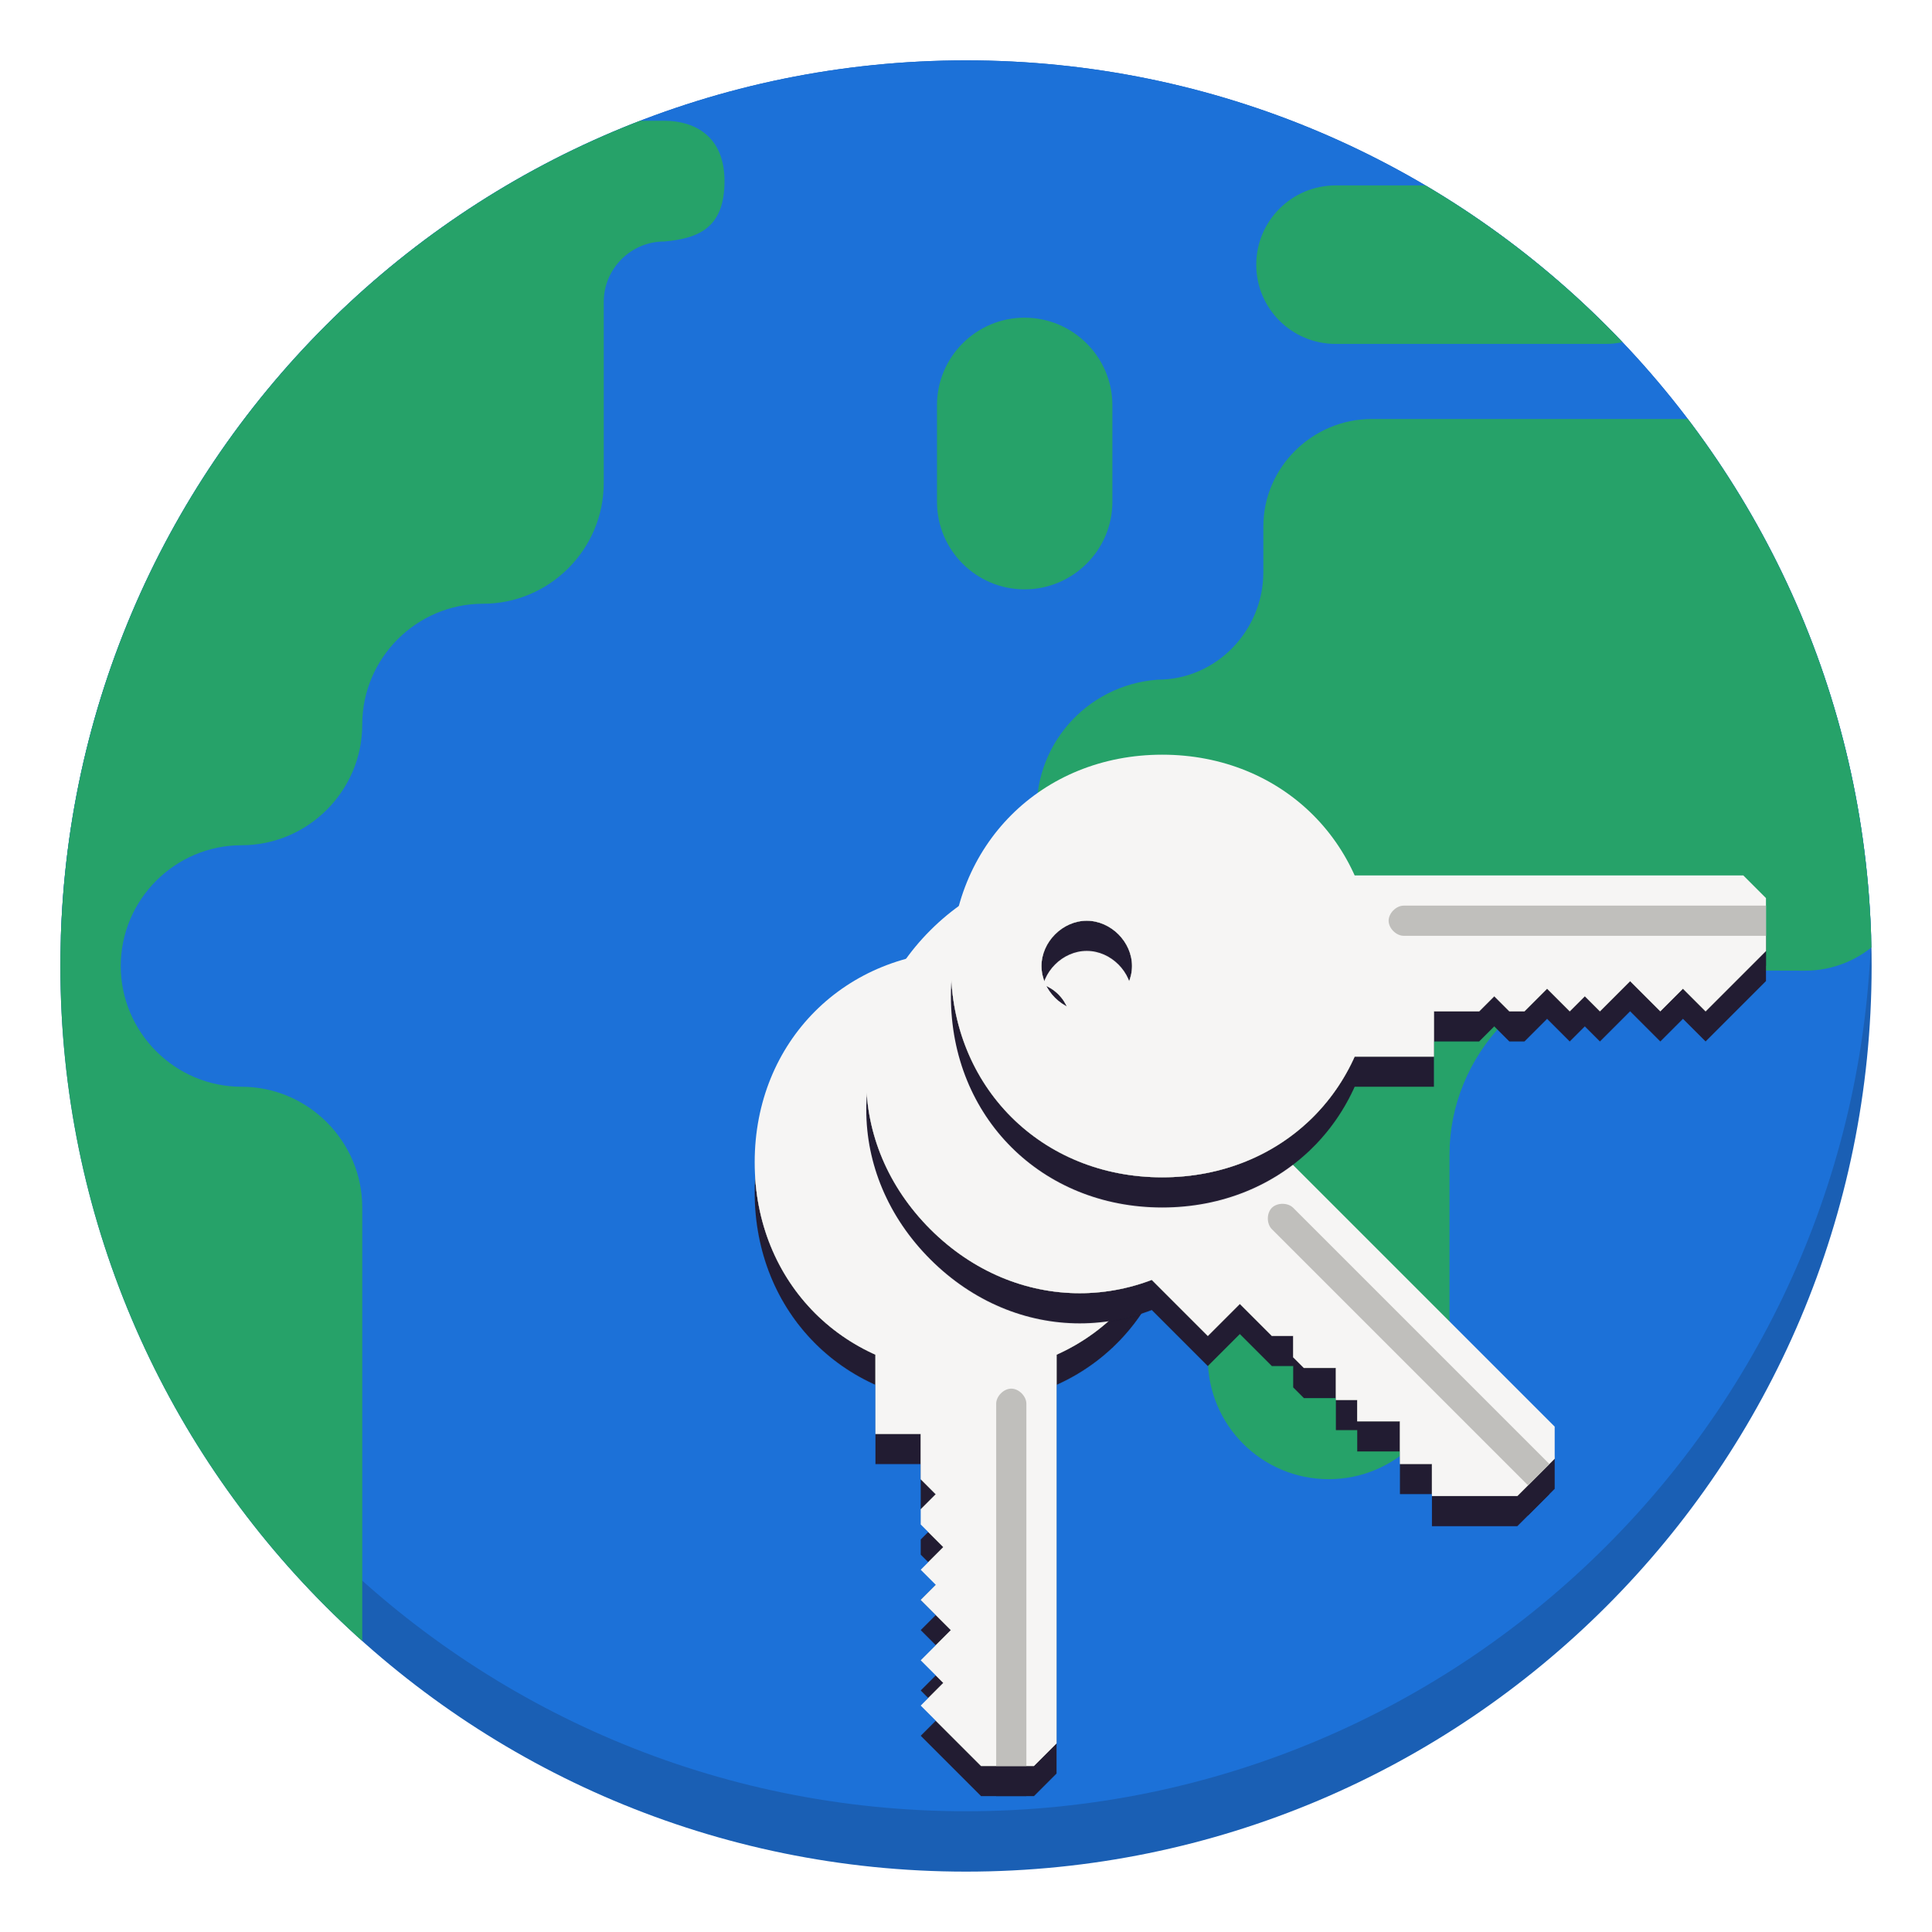
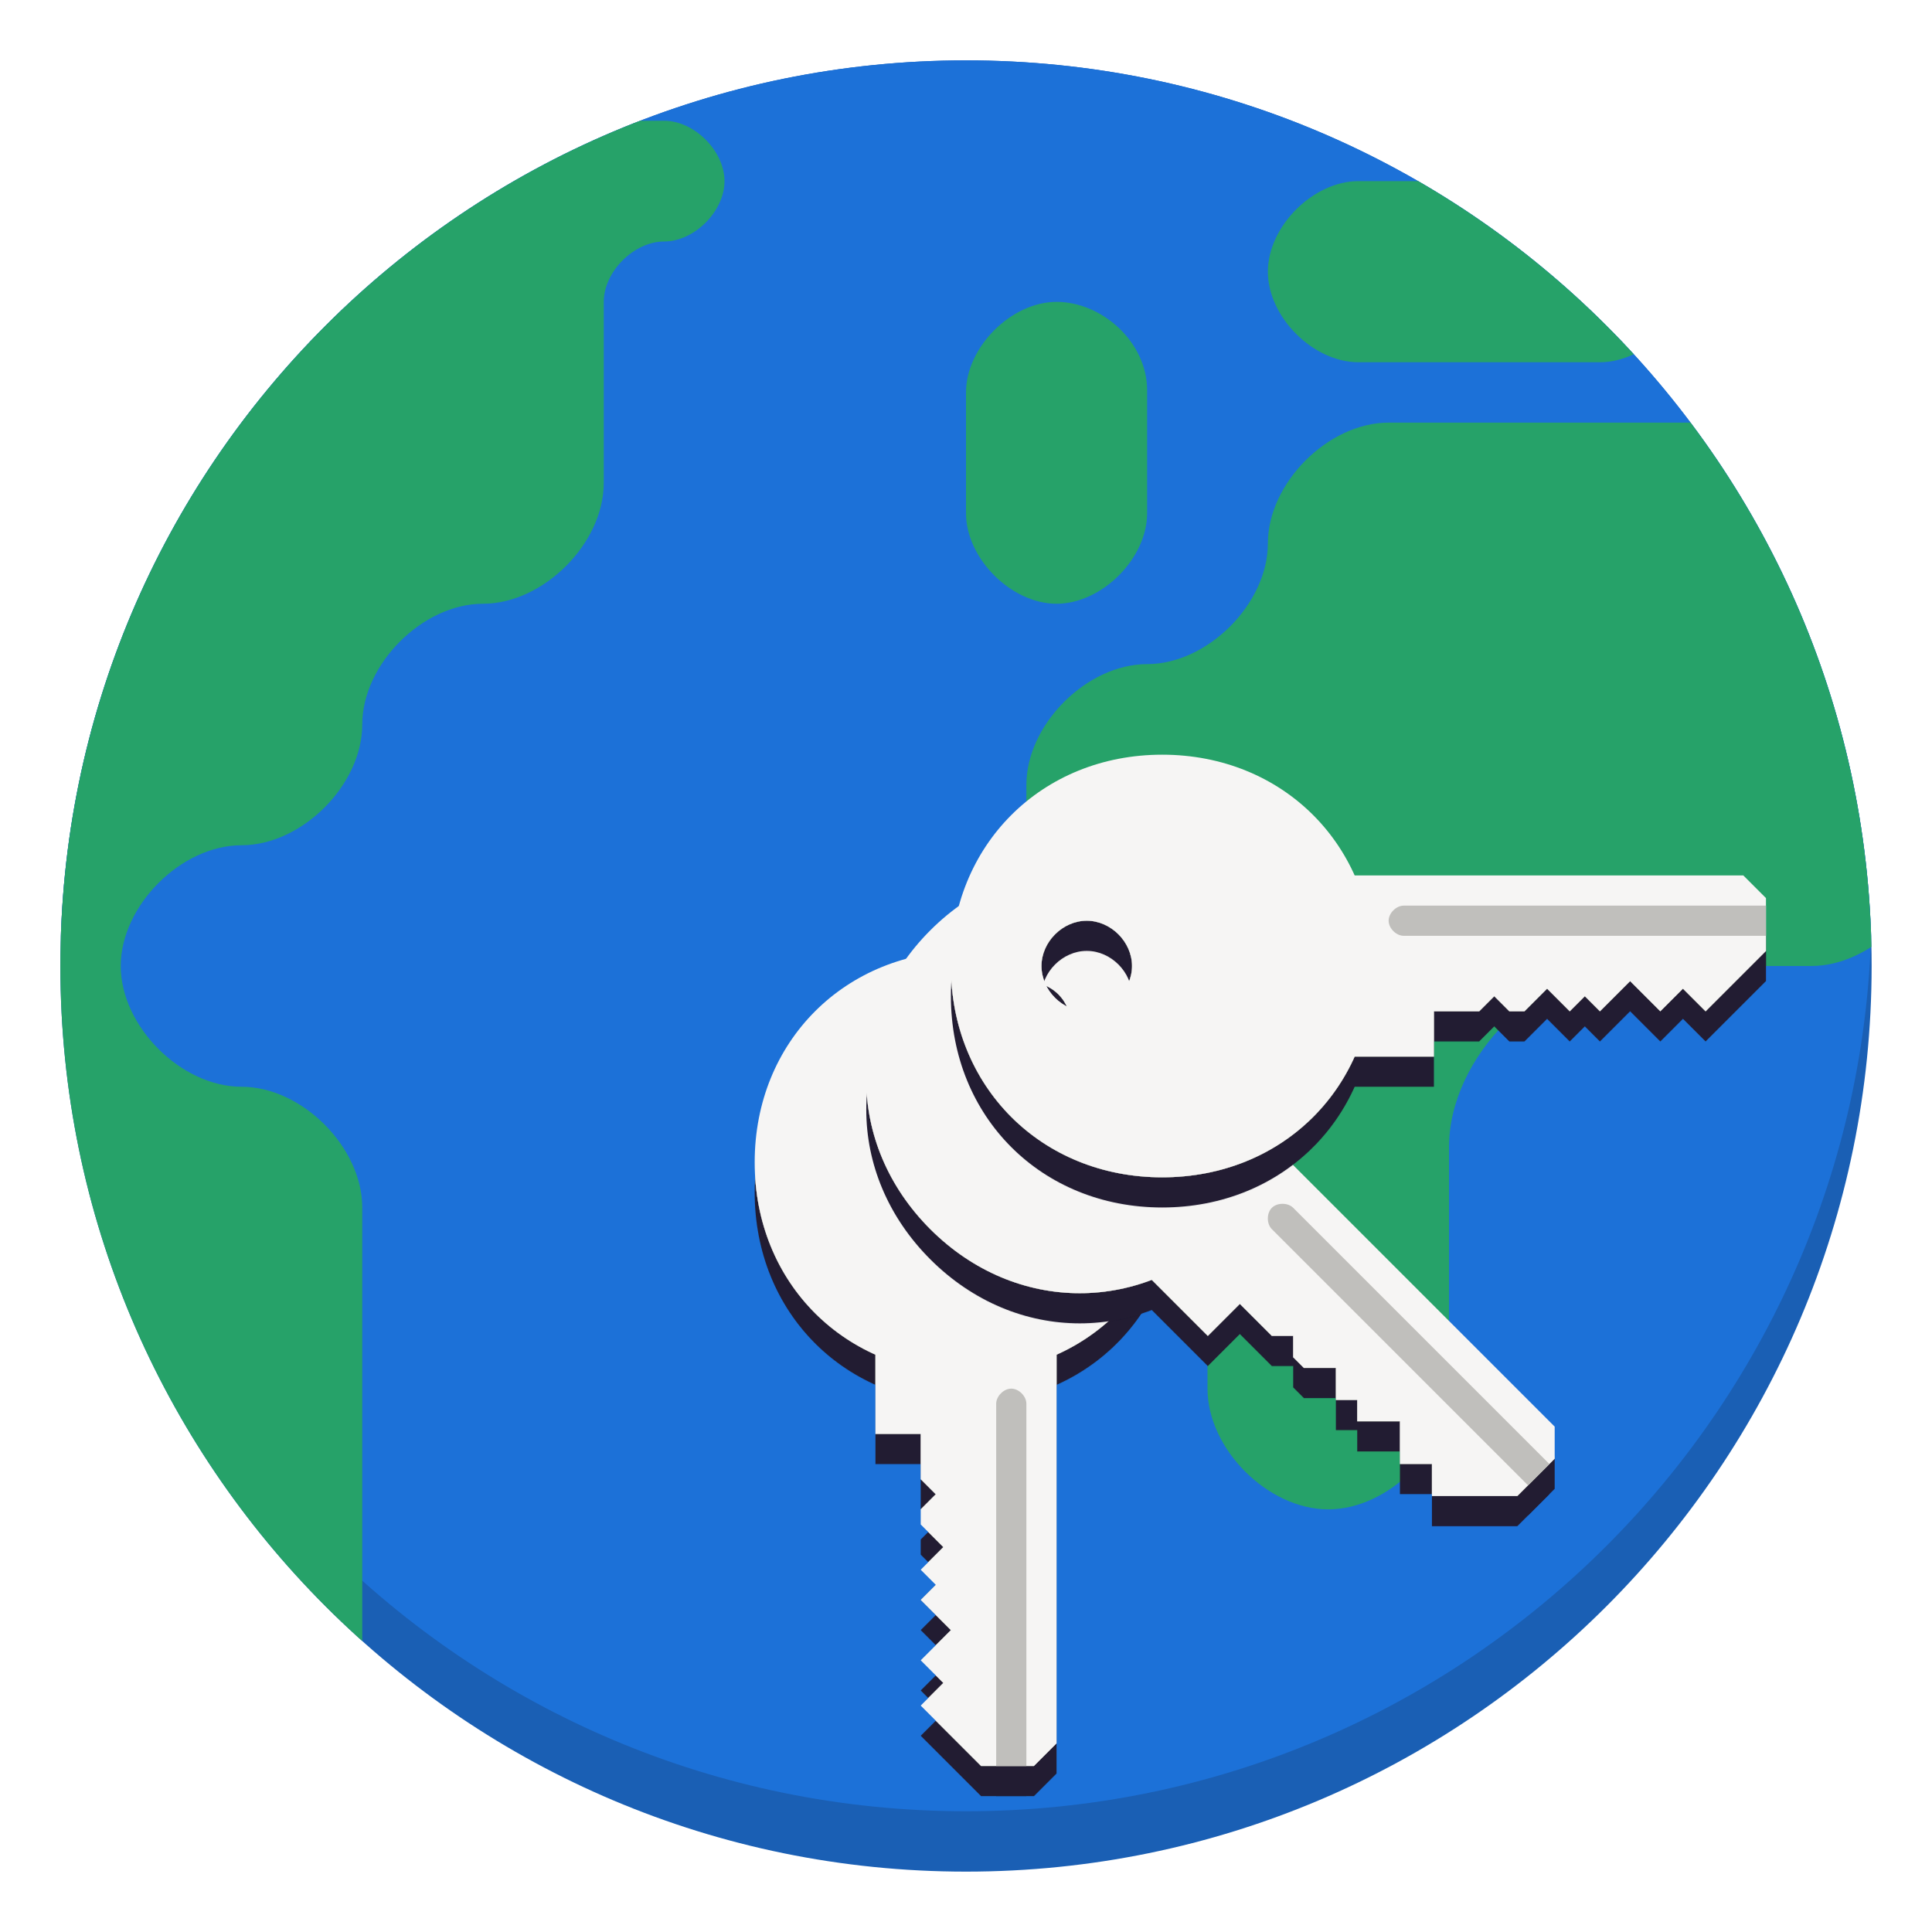
<svg xmlns="http://www.w3.org/2000/svg" width="128" height="128" viewBox="0 0 128 128">
  <defs>
    <clipPath id="circle">
      <circle r="60" cx="64" cy="64" />
    </clipPath>
    <filter id="shadow">
      <feDropShadow dx="0" dy="2" flood-color="#241F31" stdDeviation="0" />
    </filter>
  </defs>
  <g clip-path="url(#circle)">
    <circle r="60" cx="64" cy="64" fill="#1A5FB4" />
    <circle r="60" cx="64" cy="60" fill="#1C71D8" />
-     <g fill="#26A269">
-       <path d="M15 7.12C15 7.12 15 10.15 15 10.15C15 14 11.9 17.27 8 17.27C3.22 17.62 -0.33 21.74 0 26.47C0 26.47 0 38.9 0 38.9C0 42.93 3.3 46.2 7.333 46.2C10.45 47.12 12.24 50.4 11.32 53.5C11.32 53.5 11.32 62.23 11.32 62.23C11.32 66.66 14.9 70.24 19.333 70.24C23.75 70.24 27.34 66.66 27.333 62.23C27.333 62.23 27.333 48.73 27.333 48.73C27.333 45.5 28.62 42.375 30.92 40C33.2 37.8 36.325 36.52 39.57 36.52C39.57 36.52 50.9 36.55 50.9 36.55C52.77 36.55 54.58 35.8 55.88 34.47C57.25 33.14 58 31.33 58 29.445C58 29.445 58 7.12 58 7.12C58 3.2 54.8 0 50.88 0C50.88 0 22.18 0 22.18 0C18.25 0 15 3.2 15 7.12C15 7.12 15 7.12 15 7.12Z" transform="translate(68.7 27.76)" />
-       <path d="M5.8 0C9 0 11.62 2.6 11.62 5.8C11.62 5.8 11.62 12.2 11.62 12.2C11.62 15.4 9 18 5.8 18C2.6 18 0 15.4 0 12.2C0 12.2 0 5.8 0 5.8C0 2.6 2.6 0 5.8 0C5.8 0 5.8 0 5.8 0Z" transform="translate(62.078 21.047)" />
-       <path d="M5.25 0C5.25 0 23.2 0 23.18 0C26.1 0 28.44 2.35 28.44 5.254C28.44 8.156 26 10.5 23.18 10.5C23.184 10.5 5.254 10.5 5.254 10.5C2.356 10.5 0 8.156 0 5.254C0 2.35 2.356 0 5.254 0C5.254 0 5.254 0 5.254 0Z" transform="translate(83.23 12.285)" />
-       <path d="M0 0C0 0 0 102 0 102C0 106.4 3.6 110 8 110C8 110 12 110 12 110C16.4 110 20 106.4 20 102C20 102 20 72 20 72C20 67.6 16.4 64 12 64C7.6 64 4 60.4 4 56C4 51.6 7.6 48 12 48C16.4 48 20 44.4 20 40C20 35.6 23.6 32 28 32C32.4 32 36 28.4 36 24C36 24 36 12 36 12C36 9.8 37.8 8 40 8C42.4 7.8 44 7 44 4C44 1 42 0 40 0Z" transform="translate(4 8)" />
-     </g>
+     <path d="M0 0L0 108L20 108L20 72C20 68 16 64 12 64C8 64 4 60 4 56C4 52 8 48 12 48C16 48 20 44 20 40C20 36 24 32 28 32C32 32 36 28 36 24L36 12C36 10 38 8 40 8C42 8 44 6 44 4C44 2 42 0 40 0ZM108 10C108 7 105 4 102 4L86 4C83 4 80 7 80 10C80 13 83 16 86 16L102 16C105 16 108 13 108 10ZM66 12C69 12 72 14.653 72 17.86L72 26C72 29 69 32 66 32C63 32 60 29 60 26L60 18C60 15 63 12 66 12ZM72 36C68 36 64 40 64 44L64 60C64 64 68 68 72 68C74 68 76 70 76 72L76 84C76 88 80 92 84 92C88 92 92 88 92 84L92 68C92 62 98 56 104 56L116 56C120 56 124 52 124 48L124 28C124 24 120 20 116 20L88 20C84 20 80 24 80 28C80 32 76 36 72 36Z" fill="#26A269" transform="translate(4 8)" />
    <g filter="url(#shadow)">
      <g id="key" fill="#F6F5F4" transform="translate(50 63)">
        <path d="M12 0L0 0L0 6L3 6L3 9L4 10L3 11L3 12L4.5 13.5L3 15L4 16L3 17L5 19L3 21L4.5 22.5L3 24L7 28L10.5 28L12 26.5L12 0Z" transform="translate(8 26)" />
        <path d="M2 1C2 0.5 1.5 0 1 0C0.5 0 0 0.5 0 1L0 25L2 25Z" fill="#C0BFBC" transform="translate(16 29)" />
        <path d="M0 14C0 6 6 0 14 0C22 0 28 6 28 14C28 22 22 28 14 28C6 28 0 22 0 14ZM17 9C17 7.4 15.6 6 14 6C12.4 6 11 7.4 11 9C11 10.6 12.4 12 14 12C15.6 12 17 10.6 17 9Z" />
      </g>
    </g>
    <g filter="url(#shadow)">
      <g id="key" fill="#F6F5F4" transform="translate(54 59) rotate(-45 14 9)">
        <path d="M12 0L0 0L0 6L3 6L3 9L4 10L3 11L3 12L4.5 13.5L3 15L4 16L3 17L5 19L3 21L4.5 22.5L3 24L7 28L10.5 28L12 26.5L12 0Z" transform="translate(8 26)" />
        <path d="M2 1C2 0.5 1.5 0 1 0C0.5 0 0 0.5 0 1L0 25L2 25Z" fill="#C0BFBC" transform="translate(16 29)" />
        <path d="M0 14C0 6 6 0 14 0C22 0 28 6 28 14C28 22 22 28 14 28C6 28 0 22 0 14ZM17 9C17 7.4 15.6 6 14 6C12.4 6 11 7.4 11 9C11 10.6 12.4 12 14 12C15.6 12 17 10.6 17 9Z" />
      </g>
    </g>
    <g filter="url(#shadow)">
      <g id="key" fill="#F6F5F4" transform="translate(58 55) rotate(-90 14 9)">
        <path d="M12 0L0 0L0 6L3 6L3 9L4 10L3 11L3 12L4.5 13.5L3 15L4 16L3 17L5 19L3 21L4.5 22.5L3 24L7 28L10.5 28L12 26.5L12 0Z" transform="translate(8 26)" />
        <path d="M2 1C2 0.5 1.5 0 1 0C0.5 0 0 0.5 0 1L0 25L2 25Z" fill="#C0BFBC" transform="translate(16 29)" />
        <path d="M0 14C0 6 6 0 14 0C22 0 28 6 28 14C28 22 22 28 14 28C6 28 0 22 0 14ZM17 9C17 7.4 15.6 6 14 6C12.4 6 11 7.4 11 9C11 10.6 12.4 12 14 12C15.6 12 17 10.6 17 9Z" />
      </g>
    </g>
  </g>
</svg>
